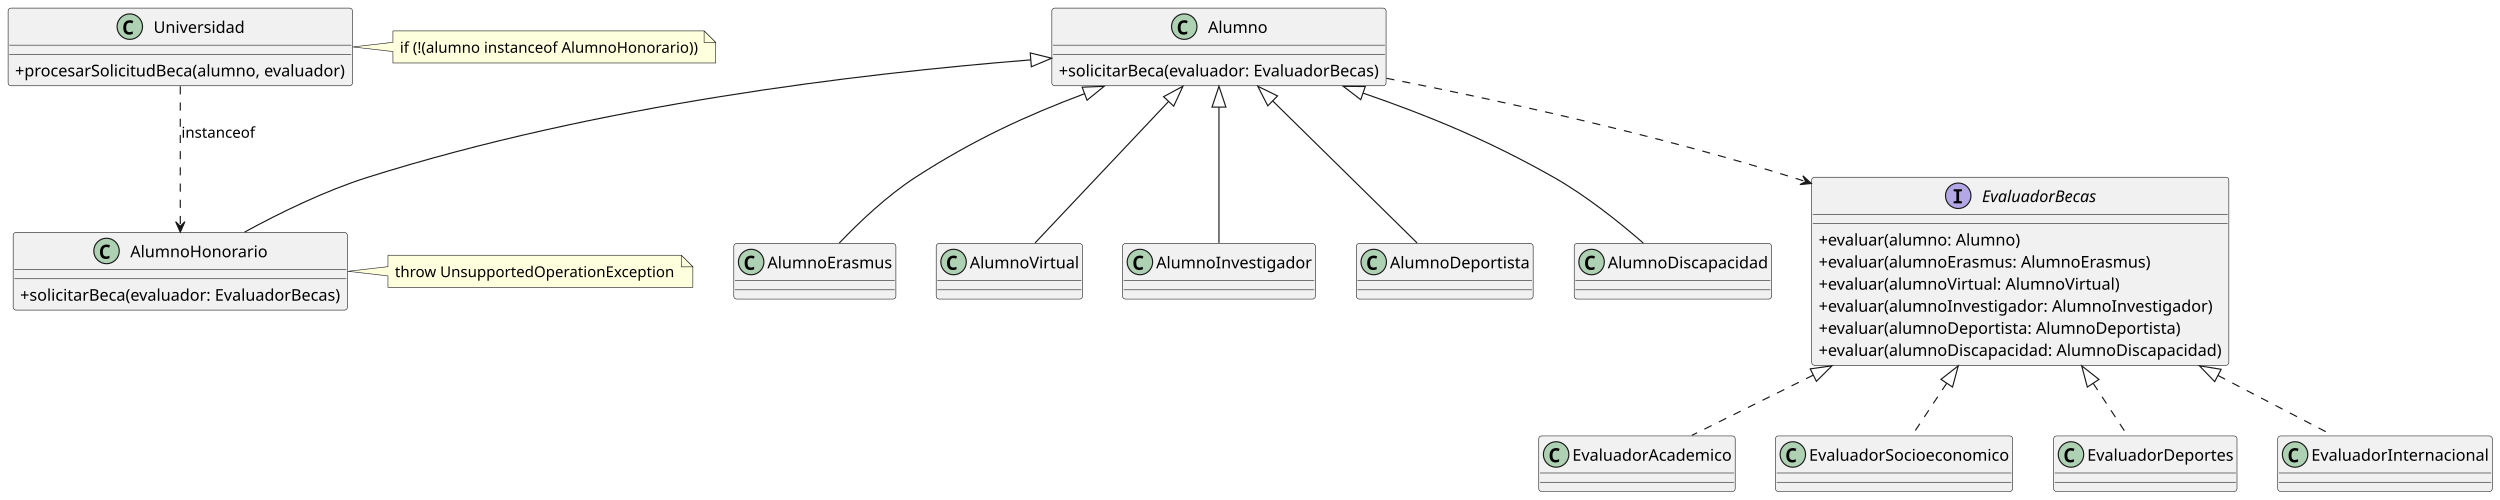
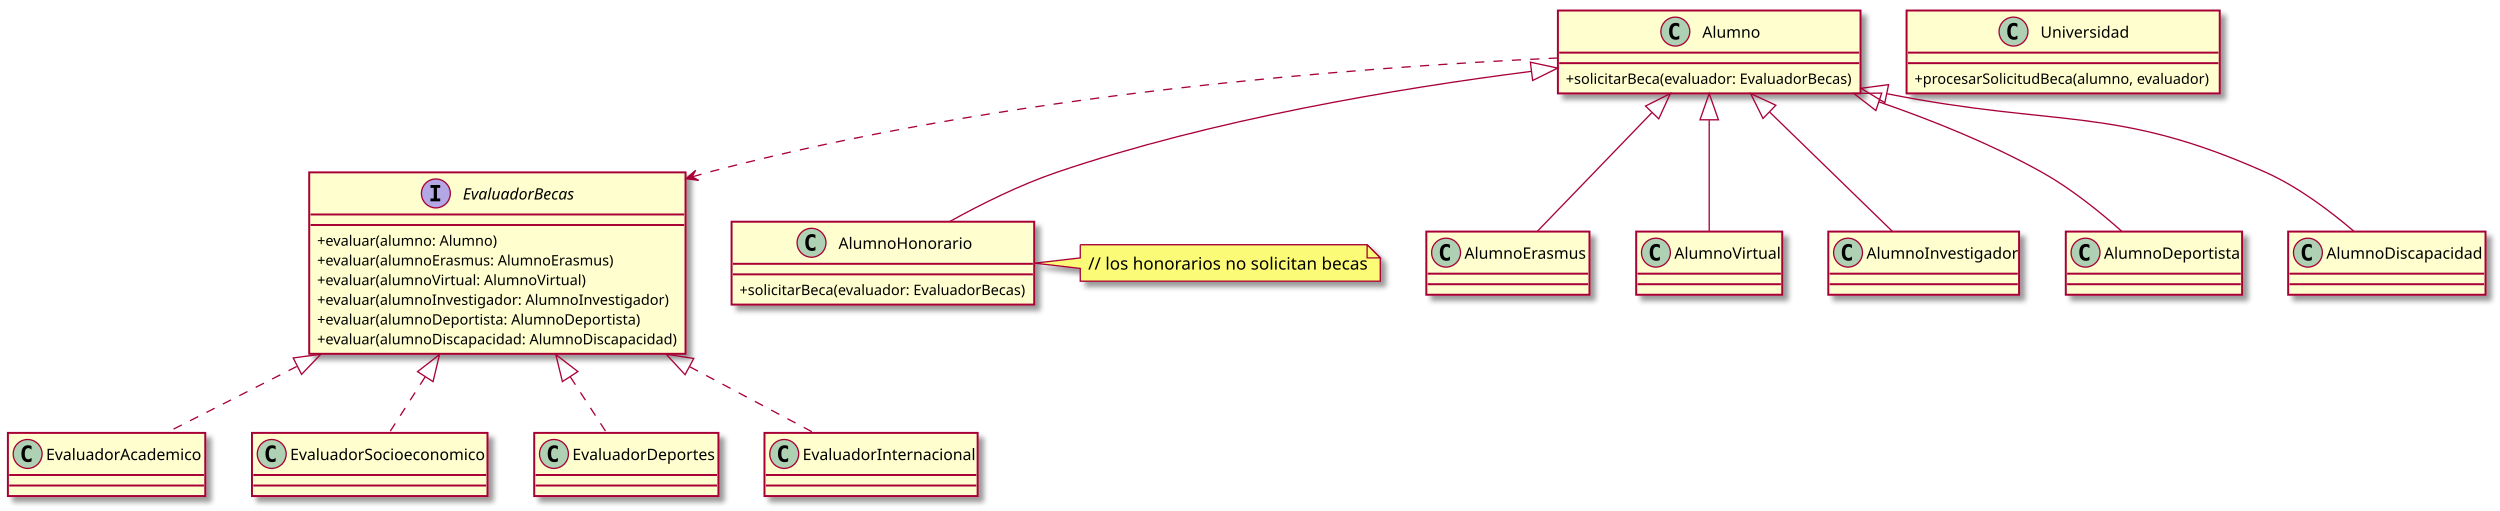
- <svg xmlns="http://www.w3.org/2000/svg" contentStyleType="text/css" data-diagram-type="CLASS" height="431px" preserveAspectRatio="none" style="width:2159px;height:431px;background:#FFFFFF;" version="1.1" viewBox="0 0 2159 431" width="2159px" zoomAndPan="magnify">
-   <defs />
+ <svg xmlns="http://www.w3.org/2000/svg" contentScriptType="application/ecmascript" contentStyleType="text/css" height="388px" preserveAspectRatio="none" style="width:1900px;height:388px;" version="1.1" viewBox="0 0 1900 388" width="1900px" zoomAndPan="magnify">
+   <defs>
+     <filter height="300%" id="f4eysjik52qf6" width="300%" x="-1" y="-1">
+       <feGaussianBlur result="blurOut" stdDeviation="2.0" />
+       <feColorMatrix in="blurOut" result="blurOut2" type="matrix" values="0 0 0 0 0 0 0 0 0 0 0 0 0 0 0 0 0 0 .4 0" />
+       <feOffset dx="4.0" dy="4.0" in="blurOut2" result="blurOut3" />
+       <feBlend in="SourceGraphic" in2="blurOut3" mode="normal" />
+     </filter>
+   </defs>
  <g>
-     <g class="entity" data-qualified-name="EvaluadorBecas" data-source-line="3" id="ent0002">
-       <rect fill="#F1F1F1" height="162.407" rx="2.5" ry="2.5" style="stroke:#181818;stroke-width:0.5;" width="360.277" x="1564.56" y="153.07" />
-       <ellipse cx="1691.127" cy="169.07" fill="#B4A7E5" rx="11" ry="11" style="stroke:#181818;stroke-width:1;" />
-       <path d="M1687.158,175.57 L1687.158,173.867 L1689.517,173.601 L1689.517,165.398 L1687.158,165.132 L1687.158,163.429 L1694.298,163.429 L1694.298,165.132 L1691.877,165.398 L1691.877,173.601 L1694.298,173.867 L1694.298,175.57 L1687.158,175.57 Z " fill="#000000" />
-       <text fill="#000000" font-family="sans-serif" font-size="14" font-style="italic" lengthAdjust="spacing" textLength="98.644" x="1711.627" y="174.502">EvaluadorBecas</text>
-       <line style="stroke:#181818;stroke-width:0.5;" x1="1565.56" x2="1923.837" y1="185.07" y2="185.07" />
-       <line style="stroke:#181818;stroke-width:0.5;" x1="1565.56" x2="1923.837" y1="193.07" y2="193.07" />
-       <text fill="#000000" font-family="sans-serif" font-size="14" lengthAdjust="spacing" textLength="174.313" x="1570.56" y="212.036">+evaluar(alumno: Alumno)</text>
-       <text fill="#000000" font-family="sans-serif" font-size="14" lengthAdjust="spacing" textLength="287.461" x="1570.56" y="231.104">+evaluar(alumnoErasmus: AlumnoErasmus)</text>
-       <text fill="#000000" font-family="sans-serif" font-size="14" lengthAdjust="spacing" textLength="260.245" x="1570.56" y="250.172">+evaluar(alumnoVirtual: AlumnoVirtual)</text>
-       <text fill="#000000" font-family="sans-serif" font-size="14" lengthAdjust="spacing" textLength="340.521" x="1570.56" y="269.24">+evaluar(alumnoInvestigador: AlumnoInvestigador)</text>
-       <text fill="#000000" font-family="sans-serif" font-size="14" lengthAdjust="spacing" textLength="312.829" x="1570.56" y="288.308">+evaluar(alumnoDeportista: AlumnoDeportista)</text>
-       <text fill="#000000" font-family="sans-serif" font-size="14" lengthAdjust="spacing" textLength="348.277" x="1570.56" y="307.375">+evaluar(alumnoDiscapacidad: AlumnoDiscapacidad)</text>
-     </g>
-     <g class="entity" data-qualified-name="Alumno" data-source-line="12" id="ent0003">
-       <rect fill="#F1F1F1" height="67.068" rx="2.5" ry="2.5" style="stroke:#181818;stroke-width:0.5;" width="288.639" x="908.37" y="7" />
-       <ellipse cx="1022.729" cy="23" fill="#ADD1B2" rx="11" ry="11" style="stroke:#181818;stroke-width:1;" />
-       <path d="M1022.197,29.922 Q1020.447,29.922 1019.307,29.188 Q1018.182,28.438 1017.619,27.094 Q1017.072,25.734 1017.072,23.938 Q1017.072,21.906 1017.729,20.453 Q1018.385,19 1019.666,18.219 Q1020.947,17.438 1022.822,17.438 Q1023.713,17.438 1024.385,17.625 Q1025.057,17.797 1025.744,18.141 L1024.932,20.156 Q1024.307,19.844 1023.76,19.719 Q1023.229,19.594 1022.744,19.594 Q1021.572,19.594 1020.869,20.125 Q1020.166,20.656 1019.869,21.609 Q1019.572,22.562 1019.572,23.828 Q1019.572,25.844 1020.291,26.812 Q1021.01,27.766 1022.604,27.766 Q1023.197,27.766 1023.822,27.609 Q1024.447,27.453 1025.275,27.078 L1025.275,29.297 Q1024.541,29.609 1023.744,29.766 Q1022.963,29.922 1022.197,29.922 Z " fill="#000000" />
-       <text fill="#000000" font-family="sans-serif" font-size="14" lengthAdjust="spacing" textLength="51.422" x="1043.229" y="28.432">Alumno</text>
-       <line style="stroke:#181818;stroke-width:0.5;" x1="909.37" x2="1196.009" y1="39" y2="39" />
-       <line style="stroke:#181818;stroke-width:0.5;" x1="909.37" x2="1196.009" y1="47" y2="47" />
-       <text fill="#000000" font-family="sans-serif" font-size="14" lengthAdjust="spacing" textLength="276.639" x="914.37" y="65.966">+solicitarBeca(evaluador: EvaluadorBecas)</text>
-     </g>
-     <g class="entity" data-qualified-name="AlumnoErasmus" data-source-line="15" id="ent0004">
-       <rect fill="#F1F1F1" height="48" rx="2.5" ry="2.5" style="stroke:#181818;stroke-width:0.5;" width="139.996" x="633.7" y="210.28" />
-       <ellipse cx="648.7" cy="226.28" fill="#ADD1B2" rx="11" ry="11" style="stroke:#181818;stroke-width:1;" />
-       <path d="M648.169,233.202 Q646.419,233.202 645.278,232.468 Q644.153,231.718 643.591,230.374 Q643.044,229.014 643.044,227.218 Q643.044,225.186 643.7,223.733 Q644.356,222.28 645.638,221.499 Q646.919,220.718 648.794,220.718 Q649.684,220.718 650.356,220.905 Q651.028,221.077 651.716,221.421 L650.903,223.436 Q650.278,223.124 649.731,222.999 Q649.2,222.874 648.716,222.874 Q647.544,222.874 646.841,223.405 Q646.138,223.936 645.841,224.889 Q645.544,225.843 645.544,227.108 Q645.544,229.124 646.263,230.093 Q646.981,231.046 648.575,231.046 Q649.169,231.046 649.794,230.889 Q650.419,230.733 651.247,230.358 L651.247,232.577 Q650.513,232.889 649.716,233.046 Q648.934,233.202 648.169,233.202 Z " fill="#000000" />
-       <text fill="#000000" font-family="sans-serif" font-size="14" lengthAdjust="spacing" textLength="107.996" x="662.7" y="231.712">AlumnoErasmus</text>
-       <line style="stroke:#181818;stroke-width:0.5;" x1="634.7" x2="772.696" y1="242.28" y2="242.28" />
-       <line style="stroke:#181818;stroke-width:0.5;" x1="634.7" x2="772.696" y1="250.28" y2="250.28" />
-     </g>
-     <g class="entity" data-qualified-name="AlumnoVirtual" data-source-line="16" id="ent0005">
-       <rect fill="#F1F1F1" height="48" rx="2.5" ry="2.5" style="stroke:#181818;stroke-width:0.5;" width="126.388" x="808.5" y="210.28" />
-       <ellipse cx="823.5" cy="226.28" fill="#ADD1B2" rx="11" ry="11" style="stroke:#181818;stroke-width:1;" />
-       <path d="M822.969,233.202 Q821.219,233.202 820.078,232.468 Q818.953,231.718 818.391,230.374 Q817.844,229.014 817.844,227.218 Q817.844,225.186 818.5,223.733 Q819.156,222.28 820.438,221.499 Q821.719,220.718 823.594,220.718 Q824.484,220.718 825.156,220.905 Q825.828,221.077 826.516,221.421 L825.703,223.436 Q825.078,223.124 824.531,222.999 Q824,222.874 823.516,222.874 Q822.344,222.874 821.641,223.405 Q820.938,223.936 820.641,224.889 Q820.344,225.843 820.344,227.108 Q820.344,229.124 821.062,230.093 Q821.781,231.046 823.375,231.046 Q823.969,231.046 824.594,230.889 Q825.219,230.733 826.047,230.358 L826.047,232.577 Q825.312,232.889 824.516,233.046 Q823.734,233.202 822.969,233.202 Z " fill="#000000" />
-       <text fill="#000000" font-family="sans-serif" font-size="14" lengthAdjust="spacing" textLength="94.388" x="837.5" y="231.712">AlumnoVirtual</text>
-       <line style="stroke:#181818;stroke-width:0.5;" x1="809.5" x2="933.888" y1="242.28" y2="242.28" />
-       <line style="stroke:#181818;stroke-width:0.5;" x1="809.5" x2="933.888" y1="250.28" y2="250.28" />
-     </g>
-     <g class="entity" data-qualified-name="AlumnoInvestigador" data-source-line="17" id="ent0006">
-       <rect fill="#F1F1F1" height="48" rx="2.5" ry="2.5" style="stroke:#181818;stroke-width:0.5;" width="166.525" x="969.43" y="210.28" />
-       <ellipse cx="984.43" cy="226.28" fill="#ADD1B2" rx="11" ry="11" style="stroke:#181818;stroke-width:1;" />
-       <path d="M983.899,233.202 Q982.149,233.202 981.008,232.468 Q979.883,231.718 979.321,230.374 Q978.774,229.014 978.774,227.218 Q978.774,225.186 979.43,223.733 Q980.086,222.28 981.367,221.499 Q982.649,220.718 984.524,220.718 Q985.414,220.718 986.086,220.905 Q986.758,221.077 987.446,221.421 L986.633,223.436 Q986.008,223.124 985.461,222.999 Q984.93,222.874 984.446,222.874 Q983.274,222.874 982.571,223.405 Q981.867,223.936 981.571,224.889 Q981.274,225.843 981.274,227.108 Q981.274,229.124 981.992,230.093 Q982.711,231.046 984.305,231.046 Q984.899,231.046 985.524,230.889 Q986.149,230.733 986.977,230.358 L986.977,232.577 Q986.242,232.889 985.446,233.046 Q984.664,233.202 983.899,233.202 Z " fill="#000000" />
-       <text fill="#000000" font-family="sans-serif" font-size="14" lengthAdjust="spacing" textLength="134.525" x="998.43" y="231.712">AlumnoInvestigador</text>
-       <line style="stroke:#181818;stroke-width:0.5;" x1="970.43" x2="1134.956" y1="242.28" y2="242.28" />
-       <line style="stroke:#181818;stroke-width:0.5;" x1="970.43" x2="1134.956" y1="250.28" y2="250.28" />
-     </g>
-     <g class="entity" data-qualified-name="AlumnoDeportista" data-source-line="18" id="ent0007">
-       <rect fill="#F1F1F1" height="48" rx="2.5" ry="2.5" style="stroke:#181818;stroke-width:0.5;" width="152.68" x="1171.35" y="210.28" />
-       <ellipse cx="1186.35" cy="226.28" fill="#ADD1B2" rx="11" ry="11" style="stroke:#181818;stroke-width:1;" />
-       <path d="M1185.819,233.202 Q1184.069,233.202 1182.928,232.468 Q1181.803,231.718 1181.241,230.374 Q1180.694,229.014 1180.694,227.218 Q1180.694,225.186 1181.35,223.733 Q1182.006,222.28 1183.287,221.499 Q1184.569,220.718 1186.444,220.718 Q1187.334,220.718 1188.006,220.905 Q1188.678,221.077 1189.366,221.421 L1188.553,223.436 Q1187.928,223.124 1187.381,222.999 Q1186.85,222.874 1186.366,222.874 Q1185.194,222.874 1184.491,223.405 Q1183.787,223.936 1183.491,224.889 Q1183.194,225.843 1183.194,227.108 Q1183.194,229.124 1183.912,230.093 Q1184.631,231.046 1186.225,231.046 Q1186.819,231.046 1187.444,230.889 Q1188.069,230.733 1188.897,230.358 L1188.897,232.577 Q1188.162,232.889 1187.366,233.046 Q1186.584,233.202 1185.819,233.202 Z " fill="#000000" />
-       <text fill="#000000" font-family="sans-serif" font-size="14" lengthAdjust="spacing" textLength="120.68" x="1200.35" y="231.712">AlumnoDeportista</text>
-       <line style="stroke:#181818;stroke-width:0.5;" x1="1172.35" x2="1323.03" y1="242.28" y2="242.28" />
-       <line style="stroke:#181818;stroke-width:0.5;" x1="1172.35" x2="1323.03" y1="250.28" y2="250.28" />
-     </g>
-     <g class="entity" data-qualified-name="AlumnoDiscapacidad" data-source-line="19" id="ent0008">
-       <rect fill="#F1F1F1" height="48" rx="2.5" ry="2.5" style="stroke:#181818;stroke-width:0.5;" width="170.404" x="1359.49" y="210.28" />
-       <ellipse cx="1374.49" cy="226.28" fill="#ADD1B2" rx="11" ry="11" style="stroke:#181818;stroke-width:1;" />
-       <path d="M1373.959,233.202 Q1372.209,233.202 1371.068,232.468 Q1369.943,231.718 1369.381,230.374 Q1368.834,229.014 1368.834,227.218 Q1368.834,225.186 1369.49,223.733 Q1370.146,222.28 1371.428,221.499 Q1372.709,220.718 1374.584,220.718 Q1375.474,220.718 1376.146,220.905 Q1376.818,221.077 1377.506,221.421 L1376.693,223.436 Q1376.068,223.124 1375.521,222.999 Q1374.99,222.874 1374.506,222.874 Q1373.334,222.874 1372.631,223.405 Q1371.928,223.936 1371.631,224.889 Q1371.334,225.843 1371.334,227.108 Q1371.334,229.124 1372.053,230.093 Q1372.771,231.046 1374.365,231.046 Q1374.959,231.046 1375.584,230.889 Q1376.209,230.733 1377.037,230.358 L1377.037,232.577 Q1376.303,232.889 1375.506,233.046 Q1374.724,233.202 1373.959,233.202 Z " fill="#000000" />
-       <text fill="#000000" font-family="sans-serif" font-size="14" lengthAdjust="spacing" textLength="138.404" x="1388.49" y="231.712">AlumnoDiscapacidad</text>
-       <line style="stroke:#181818;stroke-width:0.5;" x1="1360.49" x2="1528.893" y1="242.28" y2="242.28" />
-       <line style="stroke:#181818;stroke-width:0.5;" x1="1360.49" x2="1528.893" y1="250.28" y2="250.28" />
-     </g>
-     <g class="entity" data-qualified-name="AlumnoHonorario" data-source-line="21" id="ent0009">
-       <rect fill="#F1F1F1" height="67.068" rx="2.5" ry="2.5" style="stroke:#181818;stroke-width:0.5;" width="288.639" x="11.37" y="200.74" />
-       <ellipse cx="91.996" cy="216.74" fill="#ADD1B2" rx="11" ry="11" style="stroke:#181818;stroke-width:1;" />
-       <path d="M91.464,223.662 Q89.714,223.662 88.574,222.928 Q87.449,222.178 86.886,220.834 Q86.339,219.474 86.339,217.678 Q86.339,215.646 86.996,214.193 Q87.652,212.74 88.933,211.959 Q90.214,211.178 92.089,211.178 Q92.98,211.178 93.652,211.365 Q94.324,211.537 95.011,211.881 L94.199,213.896 Q93.574,213.584 93.027,213.459 Q92.496,213.334 92.011,213.334 Q90.839,213.334 90.136,213.865 Q89.433,214.396 89.136,215.349 Q88.839,216.303 88.839,217.568 Q88.839,219.584 89.558,220.553 Q90.277,221.506 91.871,221.506 Q92.464,221.506 93.089,221.349 Q93.714,221.193 94.543,220.818 L94.543,223.037 Q93.808,223.349 93.011,223.506 Q92.23,223.662 91.464,223.662 Z " fill="#000000" />
-       <text fill="#000000" font-family="sans-serif" font-size="14" lengthAdjust="spacing" textLength="118.888" x="112.496" y="222.172">AlumnoHonorario</text>
-       <line style="stroke:#181818;stroke-width:0.5;" x1="12.37" x2="299.009" y1="232.74" y2="232.74" />
-       <line style="stroke:#181818;stroke-width:0.5;" x1="12.37" x2="299.009" y1="240.74" y2="240.74" />
-       <text fill="#000000" font-family="sans-serif" font-size="14" lengthAdjust="spacing" textLength="276.639" x="17.37" y="259.706">+solicitarBeca(evaluador: EvaluadorBecas)</text>
-     </g>
-     <g class="entity" data-qualified-name="GMN10" data-source-line="25" id="ent0011">
-       <path d="M335.04,220.42 L335.04,230.28 L300.26,234.28 L335.04,238.28 L335.04,248.126 A0,0 0 0 0 335.04,248.126 L598.347,248.126 A0,0 0 0 0 598.347,248.126 L598.347,230.42 L588.347,220.42 L335.04,220.42 A0,0 0 0 0 335.04,220.42" fill="#FEFFDD" style="stroke:#181818;stroke-width:0.5;" />
-       <path d="M588.347,220.42 L588.347,230.42 L598.347,230.42 L588.347,220.42" fill="#FEFFDD" style="stroke:#181818;stroke-width:0.5;" />
-       <text fill="#000000" font-family="sans-serif" font-size="13" lengthAdjust="spacing" textLength="242.307" x="341.04" y="239.317">throw UnsupportedOperationException</text>
-     </g>
-     <g class="entity" data-qualified-name="EvaluadorAcademico" data-source-line="28" id="ent0013">
-       <rect fill="#F1F1F1" height="48" rx="2.5" ry="2.5" style="stroke:#181818;stroke-width:0.5;" width="169.648" x="1328.87" y="376.48" />
-       <ellipse cx="1343.87" cy="392.48" fill="#ADD1B2" rx="11" ry="11" style="stroke:#181818;stroke-width:1;" />
-       <path d="M1343.339,399.402 Q1341.589,399.402 1340.448,398.668 Q1339.323,397.918 1338.761,396.574 Q1338.214,395.214 1338.214,393.418 Q1338.214,391.386 1338.87,389.933 Q1339.526,388.48 1340.807,387.699 Q1342.089,386.918 1343.964,386.918 Q1344.854,386.918 1345.526,387.105 Q1346.198,387.277 1346.886,387.621 L1346.073,389.636 Q1345.448,389.324 1344.901,389.199 Q1344.37,389.074 1343.886,389.074 Q1342.714,389.074 1342.011,389.605 Q1341.307,390.136 1341.011,391.089 Q1340.714,392.043 1340.714,393.308 Q1340.714,395.324 1341.432,396.293 Q1342.151,397.246 1343.745,397.246 Q1344.339,397.246 1344.964,397.089 Q1345.589,396.933 1346.417,396.558 L1346.417,398.777 Q1345.682,399.089 1344.886,399.246 Q1344.104,399.402 1343.339,399.402 Z " fill="#000000" />
-       <text fill="#000000" font-family="sans-serif" font-size="14" lengthAdjust="spacing" textLength="137.648" x="1357.87" y="397.912">EvaluadorAcademico</text>
-       <line style="stroke:#181818;stroke-width:0.5;" x1="1329.87" x2="1497.517" y1="408.48" y2="408.48" />
-       <line style="stroke:#181818;stroke-width:0.5;" x1="1329.87" x2="1497.517" y1="416.48" y2="416.48" />
-     </g>
-     <g class="entity" data-qualified-name="EvaluadorSocioeconomico" data-source-line="29" id="ent0014">
-       <rect fill="#F1F1F1" height="48" rx="2.5" ry="2.5" style="stroke:#181818;stroke-width:0.5;" width="204.787" x="1533.3" y="376.48" />
-       <ellipse cx="1548.3" cy="392.48" fill="#ADD1B2" rx="11" ry="11" style="stroke:#181818;stroke-width:1;" />
-       <path d="M1547.769,399.402 Q1546.019,399.402 1544.878,398.668 Q1543.753,397.918 1543.191,396.574 Q1542.644,395.214 1542.644,393.418 Q1542.644,391.386 1543.3,389.933 Q1543.956,388.48 1545.237,387.699 Q1546.519,386.918 1548.394,386.918 Q1549.284,386.918 1549.956,387.105 Q1550.628,387.277 1551.316,387.621 L1550.503,389.636 Q1549.878,389.324 1549.331,389.199 Q1548.8,389.074 1548.316,389.074 Q1547.144,389.074 1546.441,389.605 Q1545.737,390.136 1545.441,391.089 Q1545.144,392.043 1545.144,393.308 Q1545.144,395.324 1545.862,396.293 Q1546.581,397.246 1548.175,397.246 Q1548.769,397.246 1549.394,397.089 Q1550.019,396.933 1550.847,396.558 L1550.847,398.777 Q1550.112,399.089 1549.316,399.246 Q1548.534,399.402 1547.769,399.402 Z " fill="#000000" />
-       <text fill="#000000" font-family="sans-serif" font-size="14" lengthAdjust="spacing" textLength="172.787" x="1562.3" y="397.912">EvaluadorSocioeconomico</text>
-       <line style="stroke:#181818;stroke-width:0.5;" x1="1534.3" x2="1737.087" y1="408.48" y2="408.48" />
-       <line style="stroke:#181818;stroke-width:0.5;" x1="1534.3" x2="1737.087" y1="416.48" y2="416.48" />
-     </g>
-     <g class="entity" data-qualified-name="EvaluadorDeportes" data-source-line="30" id="ent0015">
-       <rect fill="#F1F1F1" height="48" rx="2.5" ry="2.5" style="stroke:#181818;stroke-width:0.5;" width="158.363" x="1773.51" y="376.48" />
-       <ellipse cx="1788.51" cy="392.48" fill="#ADD1B2" rx="11" ry="11" style="stroke:#181818;stroke-width:1;" />
-       <path d="M1787.979,399.402 Q1786.229,399.402 1785.088,398.668 Q1783.963,397.918 1783.401,396.574 Q1782.854,395.214 1782.854,393.418 Q1782.854,391.386 1783.51,389.933 Q1784.166,388.48 1785.447,387.699 Q1786.729,386.918 1788.604,386.918 Q1789.494,386.918 1790.166,387.105 Q1790.838,387.277 1791.526,387.621 L1790.713,389.636 Q1790.088,389.324 1789.541,389.199 Q1789.01,389.074 1788.526,389.074 Q1787.354,389.074 1786.651,389.605 Q1785.947,390.136 1785.651,391.089 Q1785.354,392.043 1785.354,393.308 Q1785.354,395.324 1786.072,396.293 Q1786.791,397.246 1788.385,397.246 Q1788.979,397.246 1789.604,397.089 Q1790.229,396.933 1791.057,396.558 L1791.057,398.777 Q1790.322,399.089 1789.526,399.246 Q1788.744,399.402 1787.979,399.402 Z " fill="#000000" />
-       <text fill="#000000" font-family="sans-serif" font-size="14" lengthAdjust="spacing" textLength="126.364" x="1802.51" y="397.912">EvaluadorDeportes</text>
-       <line style="stroke:#181818;stroke-width:0.5;" x1="1774.51" x2="1930.873" y1="408.48" y2="408.48" />
-       <line style="stroke:#181818;stroke-width:0.5;" x1="1774.51" x2="1930.873" y1="416.48" y2="416.48" />
-     </g>
-     <g class="entity" data-qualified-name="EvaluadorInternacional" data-source-line="31" id="ent0016">
-       <rect fill="#F1F1F1" height="48" rx="2.5" ry="2.5" style="stroke:#181818;stroke-width:0.5;" width="185.285" x="1967.05" y="376.48" />
-       <ellipse cx="1982.05" cy="392.48" fill="#ADD1B2" rx="11" ry="11" style="stroke:#181818;stroke-width:1;" />
-       <path d="M1981.519,399.402 Q1979.769,399.402 1978.628,398.668 Q1977.503,397.918 1976.941,396.574 Q1976.394,395.214 1976.394,393.418 Q1976.394,391.386 1977.05,389.933 Q1977.706,388.48 1978.987,387.699 Q1980.269,386.918 1982.144,386.918 Q1983.034,386.918 1983.706,387.105 Q1984.378,387.277 1985.066,387.621 L1984.253,389.636 Q1983.628,389.324 1983.081,389.199 Q1982.55,389.074 1982.066,389.074 Q1980.894,389.074 1980.191,389.605 Q1979.487,390.136 1979.191,391.089 Q1978.894,392.043 1978.894,393.308 Q1978.894,395.324 1979.612,396.293 Q1980.331,397.246 1981.925,397.246 Q1982.519,397.246 1983.144,397.089 Q1983.769,396.933 1984.597,396.558 L1984.597,398.777 Q1983.862,399.089 1983.066,399.246 Q1982.284,399.402 1981.519,399.402 Z " fill="#000000" />
-       <text fill="#000000" font-family="sans-serif" font-size="14" lengthAdjust="spacing" textLength="153.285" x="1996.05" y="397.912">EvaluadorInternacional</text>
-       <line style="stroke:#181818;stroke-width:0.5;" x1="1968.05" x2="2151.335" y1="408.48" y2="408.48" />
-       <line style="stroke:#181818;stroke-width:0.5;" x1="1968.05" x2="2151.335" y1="416.48" y2="416.48" />
-     </g>
-     <g class="entity" data-qualified-name="Universidad" data-source-line="33" id="ent0017">
-       <rect fill="#F1F1F1" height="67.068" rx="2.5" ry="2.5" style="stroke:#181818;stroke-width:0.5;" width="297.389" x="7" y="7" />
-       <ellipse cx="112.105" cy="23" fill="#ADD1B2" rx="11" ry="11" style="stroke:#181818;stroke-width:1;" />
-       <path d="M111.573,29.922 Q109.823,29.922 108.683,29.188 Q107.558,28.438 106.995,27.094 Q106.448,25.734 106.448,23.938 Q106.448,21.906 107.105,20.453 Q107.761,19 109.042,18.219 Q110.323,17.438 112.198,17.438 Q113.089,17.438 113.761,17.625 Q114.433,17.797 115.12,18.141 L114.308,20.156 Q113.683,19.844 113.136,19.719 Q112.605,19.594 112.12,19.594 Q110.948,19.594 110.245,20.125 Q109.542,20.656 109.245,21.609 Q108.948,22.562 108.948,23.828 Q108.948,25.844 109.667,26.812 Q110.386,27.766 111.98,27.766 Q112.573,27.766 113.198,27.609 Q113.823,27.453 114.651,27.078 L114.651,29.297 Q113.917,29.609 113.12,29.766 Q112.339,29.922 111.573,29.922 Z " fill="#000000" />
-       <text fill="#000000" font-family="sans-serif" font-size="14" lengthAdjust="spacing" textLength="78.68" x="132.605" y="28.432">Universidad</text>
-       <line style="stroke:#181818;stroke-width:0.5;" x1="8" x2="303.389" y1="39" y2="39" />
-       <line style="stroke:#181818;stroke-width:0.5;" x1="8" x2="303.389" y1="47" y2="47" />
-       <text fill="#000000" font-family="sans-serif" font-size="14" lengthAdjust="spacing" textLength="285.389" x="13" y="65.966">+procesarSolicitudBeca(alumno, evaluador)</text>
-     </g>
-     <g class="entity" data-qualified-name="GMN18" data-source-line="37" id="ent0019">
-       <path d="M339.33,26.69 L339.33,36.54 L304.58,40.54 L339.33,44.54 L339.33,54.396 A0,0 0 0 0 339.33,54.396 L618.068,54.396 A0,0 0 0 0 618.068,54.396 L618.068,36.69 L608.068,26.69 L339.33,26.69 A0,0 0 0 0 339.33,26.69" fill="#FEFFDD" style="stroke:#181818;stroke-width:0.5;" />
-       <path d="M608.068,26.69 L608.068,36.69 L618.068,36.69 L608.068,26.69" fill="#FEFFDD" style="stroke:#181818;stroke-width:0.5;" />
-       <text fill="#000000" font-family="sans-serif" font-size="13" lengthAdjust="spacing" textLength="257.738" x="345.33" y="45.587">if (!(alumno instanceof AlumnoHonorario))</text>
-     </g>
-     <g class="link" data-entity-1="ent0003" data-entity-2="ent0004" data-link-type="extension" data-source-line="40" id="lnk21">
-       <path codeLine="40" d="M936.657,80.909 C885.877,100.049 841.15,120.48 790.69,153.07 C765.85,169.13 741.43,192.5 724.81,209.87" fill="none" id="Alumno-backto-AlumnoErasmus" style="stroke:#181818;stroke-width:1;" />
-       <polygon fill="none" points="953.5,74.56,934.54,75.294,938.773,86.523,953.5,74.56" style="stroke:#181818;stroke-width:1;" />
-     </g>
-     <g class="link" data-entity-1="ent0003" data-entity-2="ent0005" data-link-type="extension" data-source-line="41" id="lnk22">
-       <path codeLine="41" d="M1009.224,87.589 C972.834,126.139 925.87,175.88 893.86,209.8" fill="none" id="Alumno-backto-AlumnoVirtual" style="stroke:#181818;stroke-width:1;" />
-       <polygon fill="none" points="1021.58,74.5,1004.861,83.471,1013.587,91.708,1021.58,74.5" style="stroke:#181818;stroke-width:1;" />
-     </g>
-     <g class="link" data-entity-1="ent0003" data-entity-2="ent0006" data-link-type="extension" data-source-line="42" id="lnk23">
-       <path codeLine="42" d="M1052.69,92.5 C1052.69,131.05 1052.69,175.88 1052.69,209.8" fill="none" id="Alumno-backto-AlumnoInvestigador" style="stroke:#181818;stroke-width:1;" />
-       <polygon fill="none" points="1052.69,74.5,1046.69,92.5,1058.69,92.5,1052.69,74.5" style="stroke:#181818;stroke-width:1;" />
-     </g>
-     <g class="link" data-entity-1="ent0003" data-entity-2="ent0007" data-link-type="extension" data-source-line="43" id="lnk24">
-       <path codeLine="43" d="M1099.054,87.121 C1138.254,125.671 1189.32,175.88 1223.81,209.8" fill="none" id="Alumno-backto-AlumnoDeportista" style="stroke:#181818;stroke-width:1;" />
-       <polygon fill="none" points="1086.22,74.5,1094.847,91.399,1103.261,82.843,1086.22,74.5" style="stroke:#181818;stroke-width:1;" />
-     </g>
-     <g class="link" data-entity-1="ent0003" data-entity-2="ent0008" data-link-type="extension" data-source-line="44" id="lnk25">
-       <path codeLine="44" d="M1177.089,80.401 C1233.019,99.661 1284.47,120.69 1341.69,153.07 C1370.1,169.15 1399.14,192.51 1419.11,209.88" fill="none" id="Alumno-backto-AlumnoDiscapacidad" style="stroke:#181818;stroke-width:1;" />
-       <polygon fill="none" points="1160.07,74.54,1175.136,86.074,1179.043,74.728,1160.07,74.54" style="stroke:#181818;stroke-width:1;" />
-     </g>
-     <g class="link" data-entity-1="ent0003" data-entity-2="ent0009" data-link-type="extension" data-source-line="45" id="lnk26">
-       <path codeLine="45" d="M890.198,51.703 C739.788,63.803 516.81,90.35 317.69,153.07 C280.73,164.72 241.72,183.79 211.25,200.42" fill="none" id="Alumno-backto-AlumnoHonorario" style="stroke:#181818;stroke-width:1;" />
-       <polygon fill="none" points="908.14,50.26,889.717,45.723,890.679,57.684,908.14,50.26" style="stroke:#181818;stroke-width:1;" />
-     </g>
-     <g class="link" data-entity-1="ent0002" data-entity-2="ent0013" data-link-type="extension" data-source-line="47" id="lnk28">
-       <path codeLine="47" d="M1565.976,323.93 C1521.676,345.91 1493.21,360.03 1461.06,375.98" fill="none" id="EvaluadorBecas-backto-EvaluadorAcademico" style="stroke:#181818;stroke-width:1;stroke-dasharray:7,7;" />
-       <polygon fill="none" points="1582.1,315.93,1563.309,318.555,1568.642,329.305,1582.1,315.93" style="stroke:#181818;stroke-width:1;" />
-     </g>
-     <g class="link" data-entity-1="ent0002" data-entity-2="ent0014" data-link-type="extension" data-source-line="48" id="lnk30">
-       <path codeLine="48" d="M1681.2,330.93 C1666.56,353 1661.77,360.2 1651.17,376.16" fill="none" id="EvaluadorBecas-backto-EvaluadorSocioeconomico" style="stroke:#181818;stroke-width:1;stroke-dasharray:7,7;" />
-       <polygon fill="none" points="1691.15,315.93,1676.2,327.613,1686.2,334.247,1691.15,315.93" style="stroke:#181818;stroke-width:1;" />
-     </g>
-     <g class="link" data-entity-1="ent0002" data-entity-2="ent0015" data-link-type="extension" data-source-line="49" id="lnk32">
-       <path codeLine="49" d="M1807.639,330.971 C1822.149,353.041 1826.86,360.2 1837.36,376.16" fill="none" id="EvaluadorBecas-backto-EvaluadorDeportes" style="stroke:#181818;stroke-width:1;stroke-dasharray:7,7;" />
-       <polygon fill="none" points="1797.75,315.93,1802.625,334.267,1812.652,327.674,1797.75,315.93" style="stroke:#181818;stroke-width:1;" />
-     </g>
-     <g class="link" data-entity-1="ent0002" data-entity-2="ent0016" data-link-type="extension" data-source-line="50" id="lnk34">
-       <path codeLine="50" d="M1915.391,324.251 C1957.551,346.231 1984.02,360.03 2014.62,375.98" fill="none" id="EvaluadorBecas-backto-EvaluadorInternacional" style="stroke:#181818;stroke-width:1;stroke-dasharray:7,7;" />
-       <polygon fill="none" points="1899.43,315.93,1912.617,329.572,1918.165,318.931,1899.43,315.93" style="stroke:#181818;stroke-width:1;" />
-     </g>
-     <g class="link" data-entity-1="ent0003" data-entity-2="ent0002" data-link-type="dependency" data-source-line="52" id="lnk35">
-       <path codeLine="52" d="M1197.32,67.58 C1296.93,87.1 1431.71,116.67 1547.69,153.07 C1553.16,154.79 1552.994,154.674 1558.544,156.544" fill="none" id="Alumno-to-EvaluadorBecas" style="stroke:#181818;stroke-width:1;stroke-dasharray:7,7;" />
-       <polygon fill="#181818" points="1564.23,158.46,1556.978,151.796,1559.492,156.863,1554.424,159.377,1564.23,158.46" style="stroke:#181818;stroke-width:1;" />
-     </g>
-     <g class="link" data-entity-1="ent0017" data-entity-2="ent0009" data-link-type="dependency" data-source-line="53" id="lnk36">
-       <path codeLine="53" d="M155.69,74.5 C155.69,109.73 155.69,159.24 155.69,194.43" fill="none" id="Universidad-to-AlumnoHonorario" style="stroke:#181818;stroke-width:1;stroke-dasharray:7,7;" />
-       <polygon fill="#181818" points="155.69,200.43,159.69,191.43,155.69,195.43,151.69,191.43,155.69,200.43" style="stroke:#181818;stroke-width:1;" />
-       <text fill="#000000" font-family="sans-serif" font-size="13" lengthAdjust="spacing" textLength="63.544" x="156.69" y="118.967">instanceof</text>
-     </g>
+     <rect fill="#FEFECE" filter="url(#f4eysjik52qf6)" height="137.891" id="EvaluadorBecas" style="stroke: #A80036; stroke-width: 1.5;" width="286" x="235" y="131" />
+     <ellipse cx="331.25" cy="147" fill="#B4A7E5" rx="11" ry="11" style="stroke: #A80036; stroke-width: 1.0;" />
+     <path d="M327.172,142.766 L327.172,140.609 L334.562,140.609 L334.562,142.766 L332.094,142.766 L332.094,150.844 L334.562,150.844 L334.562,153 L327.172,153 L327.172,150.844 L329.641,150.844 L329.641,142.766 L327.172,142.766 Z " />
+     <text fill="#000000" font-family="sans-serif" font-size="12" font-style="italic" lengthAdjust="spacingAndGlyphs" textLength="85" x="351.75" y="151.656">EvaluadorBecas</text>
+     <line style="stroke: #A80036; stroke-width: 1.5;" x1="236" x2="520" y1="163" y2="163" />
+     <line style="stroke: #A80036; stroke-width: 1.5;" x1="236" x2="520" y1="171" y2="171" />
+     <text fill="#000000" font-family="sans-serif" font-size="11" lengthAdjust="spacingAndGlyphs" textLength="138" x="241" y="186.759">+evaluar(alumno: Alumno)</text>
+     <text fill="#000000" font-family="sans-serif" font-size="11" lengthAdjust="spacingAndGlyphs" textLength="226" x="241" y="201.741">+evaluar(alumnoErasmus: AlumnoErasmus)</text>
+     <text fill="#000000" font-family="sans-serif" font-size="11" lengthAdjust="spacingAndGlyphs" textLength="208" x="241" y="216.723">+evaluar(alumnoVirtual: AlumnoVirtual)</text>
+     <text fill="#000000" font-family="sans-serif" font-size="11" lengthAdjust="spacingAndGlyphs" textLength="272" x="241" y="231.705">+evaluar(alumnoInvestigador: AlumnoInvestigador)</text>
+     <text fill="#000000" font-family="sans-serif" font-size="11" lengthAdjust="spacingAndGlyphs" textLength="248" x="241" y="246.686">+evaluar(alumnoDeportista: AlumnoDeportista)</text>
+     <text fill="#000000" font-family="sans-serif" font-size="11" lengthAdjust="spacingAndGlyphs" textLength="274" x="241" y="261.668">+evaluar(alumnoDiscapacidad: AlumnoDiscapacidad)</text>
+     <rect fill="#FEFECE" filter="url(#f4eysjik52qf6)" height="62.982" id="Alumno" style="stroke: #A80036; stroke-width: 1.5;" width="230" x="1184" y="8" />
+     <ellipse cx="1273.25" cy="24" fill="#ADD1B2" rx="11" ry="11" style="stroke: #A80036; stroke-width: 1.0;" />
+     <path d="M1276.219,29.641 Q1275.641,29.938 1275,30.078 Q1274.359,30.234 1273.656,30.234 Q1271.156,30.234 1269.828,28.594 Q1268.516,26.938 1268.516,23.812 Q1268.516,20.688 1269.828,19.031 Q1271.156,17.375 1273.656,17.375 Q1274.359,17.375 1275,17.531 Q1275.656,17.688 1276.219,17.984 L1276.219,20.703 Q1275.594,20.125 1275,19.859 Q1274.406,19.578 1273.781,19.578 Q1272.438,19.578 1271.75,20.656 Q1271.062,21.719 1271.062,23.812 Q1271.062,25.906 1271.75,26.984 Q1272.438,28.047 1273.781,28.047 Q1274.406,28.047 1275,27.781 Q1275.594,27.5 1276.219,26.922 L1276.219,29.641 Z " />
+     <text fill="#000000" font-family="sans-serif" font-size="12" lengthAdjust="spacingAndGlyphs" textLength="43" x="1293.75" y="28.656">Alumno</text>
+     <line style="stroke: #A80036; stroke-width: 1.5;" x1="1185" x2="1413" y1="40" y2="40" />
+     <line style="stroke: #A80036; stroke-width: 1.5;" x1="1185" x2="1413" y1="48" y2="48" />
+     <text fill="#000000" font-family="sans-serif" font-size="11" lengthAdjust="spacingAndGlyphs" textLength="218" x="1190" y="63.759">+solicitarBeca(evaluador: EvaluadorBecas)</text>
+     <rect fill="#FEFECE" filter="url(#f4eysjik52qf6)" height="48" id="AlumnoErasmus" style="stroke: #A80036; stroke-width: 1.5;" width="124" x="1084" y="176" />
+     <ellipse cx="1099" cy="192" fill="#ADD1B2" rx="11" ry="11" style="stroke: #A80036; stroke-width: 1.0;" />
+     <path d="M1101.969,197.641 Q1101.391,197.938 1100.75,198.078 Q1100.109,198.234 1099.406,198.234 Q1096.906,198.234 1095.578,196.594 Q1094.266,194.938 1094.266,191.812 Q1094.266,188.688 1095.578,187.031 Q1096.906,185.375 1099.406,185.375 Q1100.109,185.375 1100.75,185.531 Q1101.406,185.688 1101.969,185.984 L1101.969,188.703 Q1101.344,188.125 1100.75,187.859 Q1100.156,187.578 1099.531,187.578 Q1098.188,187.578 1097.5,188.656 Q1096.812,189.719 1096.812,191.812 Q1096.812,193.906 1097.5,194.984 Q1098.188,196.047 1099.531,196.047 Q1100.156,196.047 1100.75,195.781 Q1101.344,195.5 1101.969,194.922 L1101.969,197.641 Z " />
+     <text fill="#000000" font-family="sans-serif" font-size="12" lengthAdjust="spacingAndGlyphs" textLength="92" x="1113" y="196.656">AlumnoErasmus</text>
+     <line style="stroke: #A80036; stroke-width: 1.5;" x1="1085" x2="1207" y1="208" y2="208" />
+     <line style="stroke: #A80036; stroke-width: 1.5;" x1="1085" x2="1207" y1="216" y2="216" />
+     <rect fill="#FEFECE" filter="url(#f4eysjik52qf6)" height="48" id="AlumnoVirtual" style="stroke: #A80036; stroke-width: 1.5;" width="111" x="1243.5" y="176" />
+     <ellipse cx="1258.5" cy="192" fill="#ADD1B2" rx="11" ry="11" style="stroke: #A80036; stroke-width: 1.0;" />
+     <path d="M1261.469,197.641 Q1260.891,197.938 1260.25,198.078 Q1259.609,198.234 1258.906,198.234 Q1256.406,198.234 1255.078,196.594 Q1253.766,194.938 1253.766,191.812 Q1253.766,188.688 1255.078,187.031 Q1256.406,185.375 1258.906,185.375 Q1259.609,185.375 1260.25,185.531 Q1260.906,185.688 1261.469,185.984 L1261.469,188.703 Q1260.844,188.125 1260.25,187.859 Q1259.656,187.578 1259.031,187.578 Q1257.688,187.578 1257,188.656 Q1256.312,189.719 1256.312,191.812 Q1256.312,193.906 1257,194.984 Q1257.688,196.047 1259.031,196.047 Q1259.656,196.047 1260.25,195.781 Q1260.844,195.5 1261.469,194.922 L1261.469,197.641 Z " />
+     <text fill="#000000" font-family="sans-serif" font-size="12" lengthAdjust="spacingAndGlyphs" textLength="79" x="1272.5" y="196.656">AlumnoVirtual</text>
+     <line style="stroke: #A80036; stroke-width: 1.5;" x1="1244.5" x2="1353.5" y1="208" y2="208" />
+     <line style="stroke: #A80036; stroke-width: 1.5;" x1="1244.5" x2="1353.5" y1="216" y2="216" />
+     <rect fill="#FEFECE" filter="url(#f4eysjik52qf6)" height="48" id="AlumnoInvestigador" style="stroke: #A80036; stroke-width: 1.5;" width="145" x="1389.5" y="176" />
+     <ellipse cx="1404.5" cy="192" fill="#ADD1B2" rx="11" ry="11" style="stroke: #A80036; stroke-width: 1.0;" />
+     <path d="M1407.469,197.641 Q1406.891,197.938 1406.25,198.078 Q1405.609,198.234 1404.906,198.234 Q1402.406,198.234 1401.078,196.594 Q1399.766,194.938 1399.766,191.812 Q1399.766,188.688 1401.078,187.031 Q1402.406,185.375 1404.906,185.375 Q1405.609,185.375 1406.25,185.531 Q1406.906,185.688 1407.469,185.984 L1407.469,188.703 Q1406.844,188.125 1406.25,187.859 Q1405.656,187.578 1405.031,187.578 Q1403.688,187.578 1403,188.656 Q1402.312,189.719 1402.312,191.812 Q1402.312,193.906 1403,194.984 Q1403.688,196.047 1405.031,196.047 Q1405.656,196.047 1406.25,195.781 Q1406.844,195.5 1407.469,194.922 L1407.469,197.641 Z " />
+     <text fill="#000000" font-family="sans-serif" font-size="12" lengthAdjust="spacingAndGlyphs" textLength="113" x="1418.5" y="196.656">AlumnoInvestigador</text>
+     <line style="stroke: #A80036; stroke-width: 1.5;" x1="1390.5" x2="1533.5" y1="208" y2="208" />
+     <line style="stroke: #A80036; stroke-width: 1.5;" x1="1390.5" x2="1533.5" y1="216" y2="216" />
+     <rect fill="#FEFECE" filter="url(#f4eysjik52qf6)" height="48" id="AlumnoDeportista" style="stroke: #A80036; stroke-width: 1.5;" width="134" x="1570" y="176" />
+     <ellipse cx="1585" cy="192" fill="#ADD1B2" rx="11" ry="11" style="stroke: #A80036; stroke-width: 1.0;" />
+     <path d="M1587.969,197.641 Q1587.391,197.938 1586.75,198.078 Q1586.109,198.234 1585.406,198.234 Q1582.906,198.234 1581.578,196.594 Q1580.266,194.938 1580.266,191.812 Q1580.266,188.688 1581.578,187.031 Q1582.906,185.375 1585.406,185.375 Q1586.109,185.375 1586.75,185.531 Q1587.406,185.688 1587.969,185.984 L1587.969,188.703 Q1587.344,188.125 1586.75,187.859 Q1586.156,187.578 1585.531,187.578 Q1584.188,187.578 1583.5,188.656 Q1582.812,189.719 1582.812,191.812 Q1582.812,193.906 1583.5,194.984 Q1584.188,196.047 1585.531,196.047 Q1586.156,196.047 1586.75,195.781 Q1587.344,195.5 1587.969,194.922 L1587.969,197.641 Z " />
+     <text fill="#000000" font-family="sans-serif" font-size="12" lengthAdjust="spacingAndGlyphs" textLength="102" x="1599" y="196.656">AlumnoDeportista</text>
+     <line style="stroke: #A80036; stroke-width: 1.5;" x1="1571" x2="1703" y1="208" y2="208" />
+     <line style="stroke: #A80036; stroke-width: 1.5;" x1="1571" x2="1703" y1="216" y2="216" />
+     <rect fill="#FEFECE" filter="url(#f4eysjik52qf6)" height="48" id="AlumnoDiscapacidad" style="stroke: #A80036; stroke-width: 1.5;" width="150" x="1739" y="176" />
+     <ellipse cx="1754" cy="192" fill="#ADD1B2" rx="11" ry="11" style="stroke: #A80036; stroke-width: 1.0;" />
+     <path d="M1756.969,197.641 Q1756.391,197.938 1755.75,198.078 Q1755.109,198.234 1754.406,198.234 Q1751.906,198.234 1750.578,196.594 Q1749.266,194.938 1749.266,191.812 Q1749.266,188.688 1750.578,187.031 Q1751.906,185.375 1754.406,185.375 Q1755.109,185.375 1755.75,185.531 Q1756.406,185.688 1756.969,185.984 L1756.969,188.703 Q1756.344,188.125 1755.75,187.859 Q1755.156,187.578 1754.531,187.578 Q1753.188,187.578 1752.5,188.656 Q1751.812,189.719 1751.812,191.812 Q1751.812,193.906 1752.5,194.984 Q1753.188,196.047 1754.531,196.047 Q1755.156,196.047 1755.75,195.781 Q1756.344,195.5 1756.969,194.922 L1756.969,197.641 Z " />
+     <text fill="#000000" font-family="sans-serif" font-size="12" lengthAdjust="spacingAndGlyphs" textLength="118" x="1768" y="196.656">AlumnoDiscapacidad</text>
+     <line style="stroke: #A80036; stroke-width: 1.5;" x1="1740" x2="1888" y1="208" y2="208" />
+     <line style="stroke: #A80036; stroke-width: 1.5;" x1="1740" x2="1888" y1="216" y2="216" />
+     <rect fill="#FEFECE" filter="url(#f4eysjik52qf6)" height="62.982" id="AlumnoHonorario" style="stroke: #A80036; stroke-width: 1.5;" width="230" x="556" y="168.5" />
+     <ellipse cx="616.75" cy="184.5" fill="#ADD1B2" rx="11" ry="11" style="stroke: #A80036; stroke-width: 1.0;" />
+     <path d="M619.719,190.141 Q619.141,190.438 618.5,190.578 Q617.859,190.734 617.156,190.734 Q614.656,190.734 613.328,189.094 Q612.016,187.438 612.016,184.312 Q612.016,181.188 613.328,179.531 Q614.656,177.875 617.156,177.875 Q617.859,177.875 618.5,178.031 Q619.156,178.188 619.719,178.484 L619.719,181.203 Q619.094,180.625 618.5,180.359 Q617.906,180.078 617.281,180.078 Q615.938,180.078 615.25,181.156 Q614.562,182.219 614.562,184.312 Q614.562,186.406 615.25,187.484 Q615.938,188.547 617.281,188.547 Q617.906,188.547 618.5,188.281 Q619.094,188 619.719,187.422 L619.719,190.141 Z " />
+     <text fill="#000000" font-family="sans-serif" font-size="12" lengthAdjust="spacingAndGlyphs" textLength="100" x="637.25" y="189.156">AlumnoHonorario</text>
+     <line style="stroke: #A80036; stroke-width: 1.5;" x1="557" x2="785" y1="200.5" y2="200.5" />
+     <line style="stroke: #A80036; stroke-width: 1.5;" x1="557" x2="785" y1="208.5" y2="208.5" />
+     <text fill="#000000" font-family="sans-serif" font-size="11" lengthAdjust="spacingAndGlyphs" textLength="218" x="562" y="224.259">+solicitarBeca(evaluador: EvaluadorBecas)</text>
+     <path d="M821,186 L821,196 L786.24,200 L821,204 L821,213.706 A0,0 0 0 0 821,213.706 L1049,213.706 A0,0 0 0 0 1049,213.706 L1049,196 L1039,186 L821,186 A0,0 0 0 0 821,186 " fill="#FBFB77" filter="url(#f4eysjik52qf6)" style="stroke: #A80036; stroke-width: 1.0;" />
+     <path d="M1039,186 L1039,196 L1049,196 L1039,186 " fill="#FBFB77" style="stroke: #A80036; stroke-width: 1.0;" />
+     <text fill="#000000" font-family="sans-serif" font-size="13" lengthAdjust="spacingAndGlyphs" textLength="207" x="827" y="204.897">// los honorarios no solicitan becas</text>
+     <rect fill="#FEFECE" filter="url(#f4eysjik52qf6)" height="48" id="EvaluadorAcademico" style="stroke: #A80036; stroke-width: 1.5;" width="150" x="6" y="329" />
+     <ellipse cx="21" cy="345" fill="#ADD1B2" rx="11" ry="11" style="stroke: #A80036; stroke-width: 1.0;" />
+     <path d="M23.969,350.641 Q23.391,350.938 22.75,351.078 Q22.109,351.234 21.406,351.234 Q18.906,351.234 17.578,349.594 Q16.266,347.938 16.266,344.812 Q16.266,341.688 17.578,340.031 Q18.906,338.375 21.406,338.375 Q22.109,338.375 22.75,338.531 Q23.406,338.688 23.969,338.984 L23.969,341.703 Q23.344,341.125 22.75,340.859 Q22.156,340.578 21.531,340.578 Q20.188,340.578 19.5,341.656 Q18.812,342.719 18.812,344.812 Q18.812,346.906 19.5,347.984 Q20.188,349.047 21.531,349.047 Q22.156,349.047 22.75,348.781 Q23.344,348.5 23.969,347.922 L23.969,350.641 Z " />
+     <text fill="#000000" font-family="sans-serif" font-size="12" lengthAdjust="spacingAndGlyphs" textLength="118" x="35" y="349.656">EvaluadorAcademico</text>
+     <line style="stroke: #A80036; stroke-width: 1.5;" x1="7" x2="155" y1="361" y2="361" />
+     <line style="stroke: #A80036; stroke-width: 1.5;" x1="7" x2="155" y1="369" y2="369" />
+     <rect fill="#FEFECE" filter="url(#f4eysjik52qf6)" height="48" id="EvaluadorSocioeconomico" style="stroke: #A80036; stroke-width: 1.5;" width="179" x="191.5" y="329" />
+     <ellipse cx="206.5" cy="345" fill="#ADD1B2" rx="11" ry="11" style="stroke: #A80036; stroke-width: 1.0;" />
+     <path d="M209.469,350.641 Q208.891,350.938 208.25,351.078 Q207.609,351.234 206.906,351.234 Q204.406,351.234 203.078,349.594 Q201.766,347.938 201.766,344.812 Q201.766,341.688 203.078,340.031 Q204.406,338.375 206.906,338.375 Q207.609,338.375 208.25,338.531 Q208.906,338.688 209.469,338.984 L209.469,341.703 Q208.844,341.125 208.25,340.859 Q207.656,340.578 207.031,340.578 Q205.688,340.578 205,341.656 Q204.312,342.719 204.312,344.812 Q204.312,346.906 205,347.984 Q205.688,349.047 207.031,349.047 Q207.656,349.047 208.25,348.781 Q208.844,348.5 209.469,347.922 L209.469,350.641 Z " />
+     <text fill="#000000" font-family="sans-serif" font-size="12" lengthAdjust="spacingAndGlyphs" textLength="147" x="220.5" y="349.656">EvaluadorSocioeconomico</text>
+     <line style="stroke: #A80036; stroke-width: 1.5;" x1="192.5" x2="369.5" y1="361" y2="361" />
+     <line style="stroke: #A80036; stroke-width: 1.5;" x1="192.5" x2="369.5" y1="369" y2="369" />
+     <rect fill="#FEFECE" filter="url(#f4eysjik52qf6)" height="48" id="EvaluadorDeportes" style="stroke: #A80036; stroke-width: 1.5;" width="140" x="406" y="329" />
+     <ellipse cx="421" cy="345" fill="#ADD1B2" rx="11" ry="11" style="stroke: #A80036; stroke-width: 1.0;" />
+     <path d="M423.969,350.641 Q423.391,350.938 422.75,351.078 Q422.109,351.234 421.406,351.234 Q418.906,351.234 417.578,349.594 Q416.266,347.938 416.266,344.812 Q416.266,341.688 417.578,340.031 Q418.906,338.375 421.406,338.375 Q422.109,338.375 422.75,338.531 Q423.406,338.688 423.969,338.984 L423.969,341.703 Q423.344,341.125 422.75,340.859 Q422.156,340.578 421.531,340.578 Q420.188,340.578 419.5,341.656 Q418.812,342.719 418.812,344.812 Q418.812,346.906 419.5,347.984 Q420.188,349.047 421.531,349.047 Q422.156,349.047 422.75,348.781 Q423.344,348.5 423.969,347.922 L423.969,350.641 Z " />
+     <text fill="#000000" font-family="sans-serif" font-size="12" lengthAdjust="spacingAndGlyphs" textLength="108" x="435" y="349.656">EvaluadorDeportes</text>
+     <line style="stroke: #A80036; stroke-width: 1.5;" x1="407" x2="545" y1="361" y2="361" />
+     <line style="stroke: #A80036; stroke-width: 1.5;" x1="407" x2="545" y1="369" y2="369" />
+     <rect fill="#FEFECE" filter="url(#f4eysjik52qf6)" height="48" id="EvaluadorInternacional" style="stroke: #A80036; stroke-width: 1.5;" width="162" x="581" y="329" />
+     <ellipse cx="596" cy="345" fill="#ADD1B2" rx="11" ry="11" style="stroke: #A80036; stroke-width: 1.0;" />
+     <path d="M598.969,350.641 Q598.391,350.938 597.75,351.078 Q597.109,351.234 596.406,351.234 Q593.906,351.234 592.578,349.594 Q591.266,347.938 591.266,344.812 Q591.266,341.688 592.578,340.031 Q593.906,338.375 596.406,338.375 Q597.109,338.375 597.75,338.531 Q598.406,338.688 598.969,338.984 L598.969,341.703 Q598.344,341.125 597.75,340.859 Q597.156,340.578 596.531,340.578 Q595.188,340.578 594.5,341.656 Q593.812,342.719 593.812,344.812 Q593.812,346.906 594.5,347.984 Q595.188,349.047 596.531,349.047 Q597.156,349.047 597.75,348.781 Q598.344,348.5 598.969,347.922 L598.969,350.641 Z " />
+     <text fill="#000000" font-family="sans-serif" font-size="12" lengthAdjust="spacingAndGlyphs" textLength="130" x="610" y="349.656">EvaluadorInternacional</text>
+     <line style="stroke: #A80036; stroke-width: 1.5;" x1="582" x2="742" y1="361" y2="361" />
+     <line style="stroke: #A80036; stroke-width: 1.5;" x1="582" x2="742" y1="369" y2="369" />
+     <rect fill="#FEFECE" filter="url(#f4eysjik52qf6)" height="62.982" id="Universidad" style="stroke: #A80036; stroke-width: 1.5;" width="238" x="1449" y="8" />
+     <ellipse cx="1530.25" cy="24" fill="#ADD1B2" rx="11" ry="11" style="stroke: #A80036; stroke-width: 1.0;" />
+     <path d="M1533.219,29.641 Q1532.641,29.938 1532,30.078 Q1531.359,30.234 1530.656,30.234 Q1528.156,30.234 1526.828,28.594 Q1525.516,26.938 1525.516,23.812 Q1525.516,20.688 1526.828,19.031 Q1528.156,17.375 1530.656,17.375 Q1531.359,17.375 1532,17.531 Q1532.656,17.688 1533.219,17.984 L1533.219,20.703 Q1532.594,20.125 1532,19.859 Q1531.406,19.578 1530.781,19.578 Q1529.438,19.578 1528.75,20.656 Q1528.062,21.719 1528.062,23.812 Q1528.062,25.906 1528.75,26.984 Q1529.438,28.047 1530.781,28.047 Q1531.406,28.047 1532,27.781 Q1532.594,27.5 1533.219,26.922 L1533.219,29.641 Z " />
+     <text fill="#000000" font-family="sans-serif" font-size="12" lengthAdjust="spacingAndGlyphs" textLength="67" x="1550.75" y="28.656">Universidad</text>
+     <line style="stroke: #A80036; stroke-width: 1.5;" x1="1450" x2="1686" y1="40" y2="40" />
+     <line style="stroke: #A80036; stroke-width: 1.5;" x1="1450" x2="1686" y1="48" y2="48" />
+     <text fill="#000000" font-family="sans-serif" font-size="11" lengthAdjust="spacingAndGlyphs" textLength="226" x="1455" y="63.759">+procesarSolicitudBeca(alumno, evaluador)</text>
+     <path d="M1255.45,85.61 C1227.08,115 1191.23,152.14 1168.45,175.74 " fill="none" id="Alumno&lt;-AlumnoErasmus" style="stroke: #A80036; stroke-width: 1.0;" />
+     <polygon fill="none" points="1250.57,80.59,1269.5,71.06,1260.65,90.31,1250.57,80.59" style="stroke: #A80036; stroke-width: 1.0;" />
+     <path d="M1299,91.36 C1299,119.72 1299,153.66 1299,175.74 " fill="none" id="Alumno&lt;-AlumnoVirtual" style="stroke: #A80036; stroke-width: 1.0;" />
+     <polygon fill="none" points="1292,91.06,1299,71.06,1306,91.06,1292,91.06" style="stroke: #A80036; stroke-width: 1.0;" />
+     <path d="M1345.02,85.25 C1375.41,114.8 1413.98,152.3 1438.33,175.98 " fill="none" id="Alumno&lt;-AlumnoInvestigador" style="stroke: #A80036; stroke-width: 1.0;" />
+     <polygon fill="none" points="1339.89,90.02,1330.43,71.06,1349.65,79.98,1339.89,90.02" style="stroke: #A80036; stroke-width: 1.0;" />
+     <path d="M1428.03,77.44 C1468.93,91.55 1513.5,109.51 1552,131 C1574.11,143.34 1596.36,161.4 1612.55,175.8 " fill="none" id="Alumno&lt;-AlumnoDeportista" style="stroke: #A80036; stroke-width: 1.0;" />
+     <polygon fill="none" points="1425.65,84.03,1408.91,71.03,1430.1,70.75,1425.65,84.03" style="stroke: #A80036; stroke-width: 1.0;" />
+     <path d="M1434.21,71.25 C1564.64,97.17 1607.47,79.82 1722,131 C1746.84,142.1 1771.44,160.8 1788.95,175.78 " fill="none" id="Alumno&lt;-AlumnoDiscapacidad" style="stroke: #A80036; stroke-width: 1.0;" />
+     <polygon fill="none" points="1432.46,78.04,1414.31,67.1,1435.32,64.33,1432.46,78.04" style="stroke: #A80036; stroke-width: 1.0;" />
+     <path d="M1163.77,54.24 C1062.48,67.14 921.54,90.65 803,131 C775.06,140.51 745.7,155.12 721.79,168.36 " fill="none" id="Alumno&lt;-AlumnoHonorario" style="stroke: #A80036; stroke-width: 1.0;" />
+     <polygon fill="none" points="1163.09,47.27,1183.8,51.76,1164.81,61.17,1163.09,47.27" style="stroke: #A80036; stroke-width: 1.0;" />
+     <path d="M225.52,278.52 C189.35,296.91 153.49,315.14 126.54,328.85 " fill="none" id="EvaluadorBecas&lt;-EvaluadorAcademico" style="stroke: #A80036; stroke-width: 1.0; stroke-dasharray: 7.0,7.0;" />
+     <polygon fill="none" points="222.84,272.04,243.84,269.21,229.18,284.51,222.84,272.04" style="stroke: #A80036; stroke-width: 1.0;" />
+     <path d="M323.08,286.5 C313.03,302.14 303.36,317.2 295.82,328.92 " fill="none" id="EvaluadorBecas&lt;-EvaluadorSocioeconomico" style="stroke: #A80036; stroke-width: 1.0; stroke-dasharray: 7.0,7.0;" />
+     <polygon fill="none" points="317.34,282.47,334.04,269.43,329.12,290.04,317.34,282.47" style="stroke: #A80036; stroke-width: 1.0;" />
+     <path d="M433.49,286.5 C443.64,302.14 453.41,317.2 461.02,328.92 " fill="none" id="EvaluadorBecas&lt;-EvaluadorDeportes" style="stroke: #A80036; stroke-width: 1.0; stroke-dasharray: 7.0,7.0;" />
+     <polygon fill="none" points="427.43,290.02,422.41,269.43,439.17,282.4,427.43,290.02" style="stroke: #A80036; stroke-width: 1.0;" />
+     <path d="M524.28,278.78 C558.71,297.08 592.8,315.21 618.45,328.85 " fill="none" id="EvaluadorBecas&lt;-EvaluadorInternacional" style="stroke: #A80036; stroke-width: 1.0; stroke-dasharray: 7.0,7.0;" />
+     <polygon fill="none" points="520.66,284.78,506.29,269.21,527.24,272.42,520.66,284.78" style="stroke: #A80036; stroke-width: 1.0;" />
+     <path d="M1183.97,44.07 C1033.27,51.02 761.88,71.42 538,131 C534.1,132.04 530.18,133.15 526.24,134.33 " fill="none" id="Alumno-&gt;EvaluadorBecas" style="stroke: #A80036; stroke-width: 1.0; stroke-dasharray: 7.0,7.0;" />
+     <polygon fill="#A80036" points="521.24,135.86,531.015,137.065,526.023,134.404,528.685,129.412,521.24,135.86" style="stroke: #A80036; stroke-width: 1.0;" />
  </g>
</svg>
